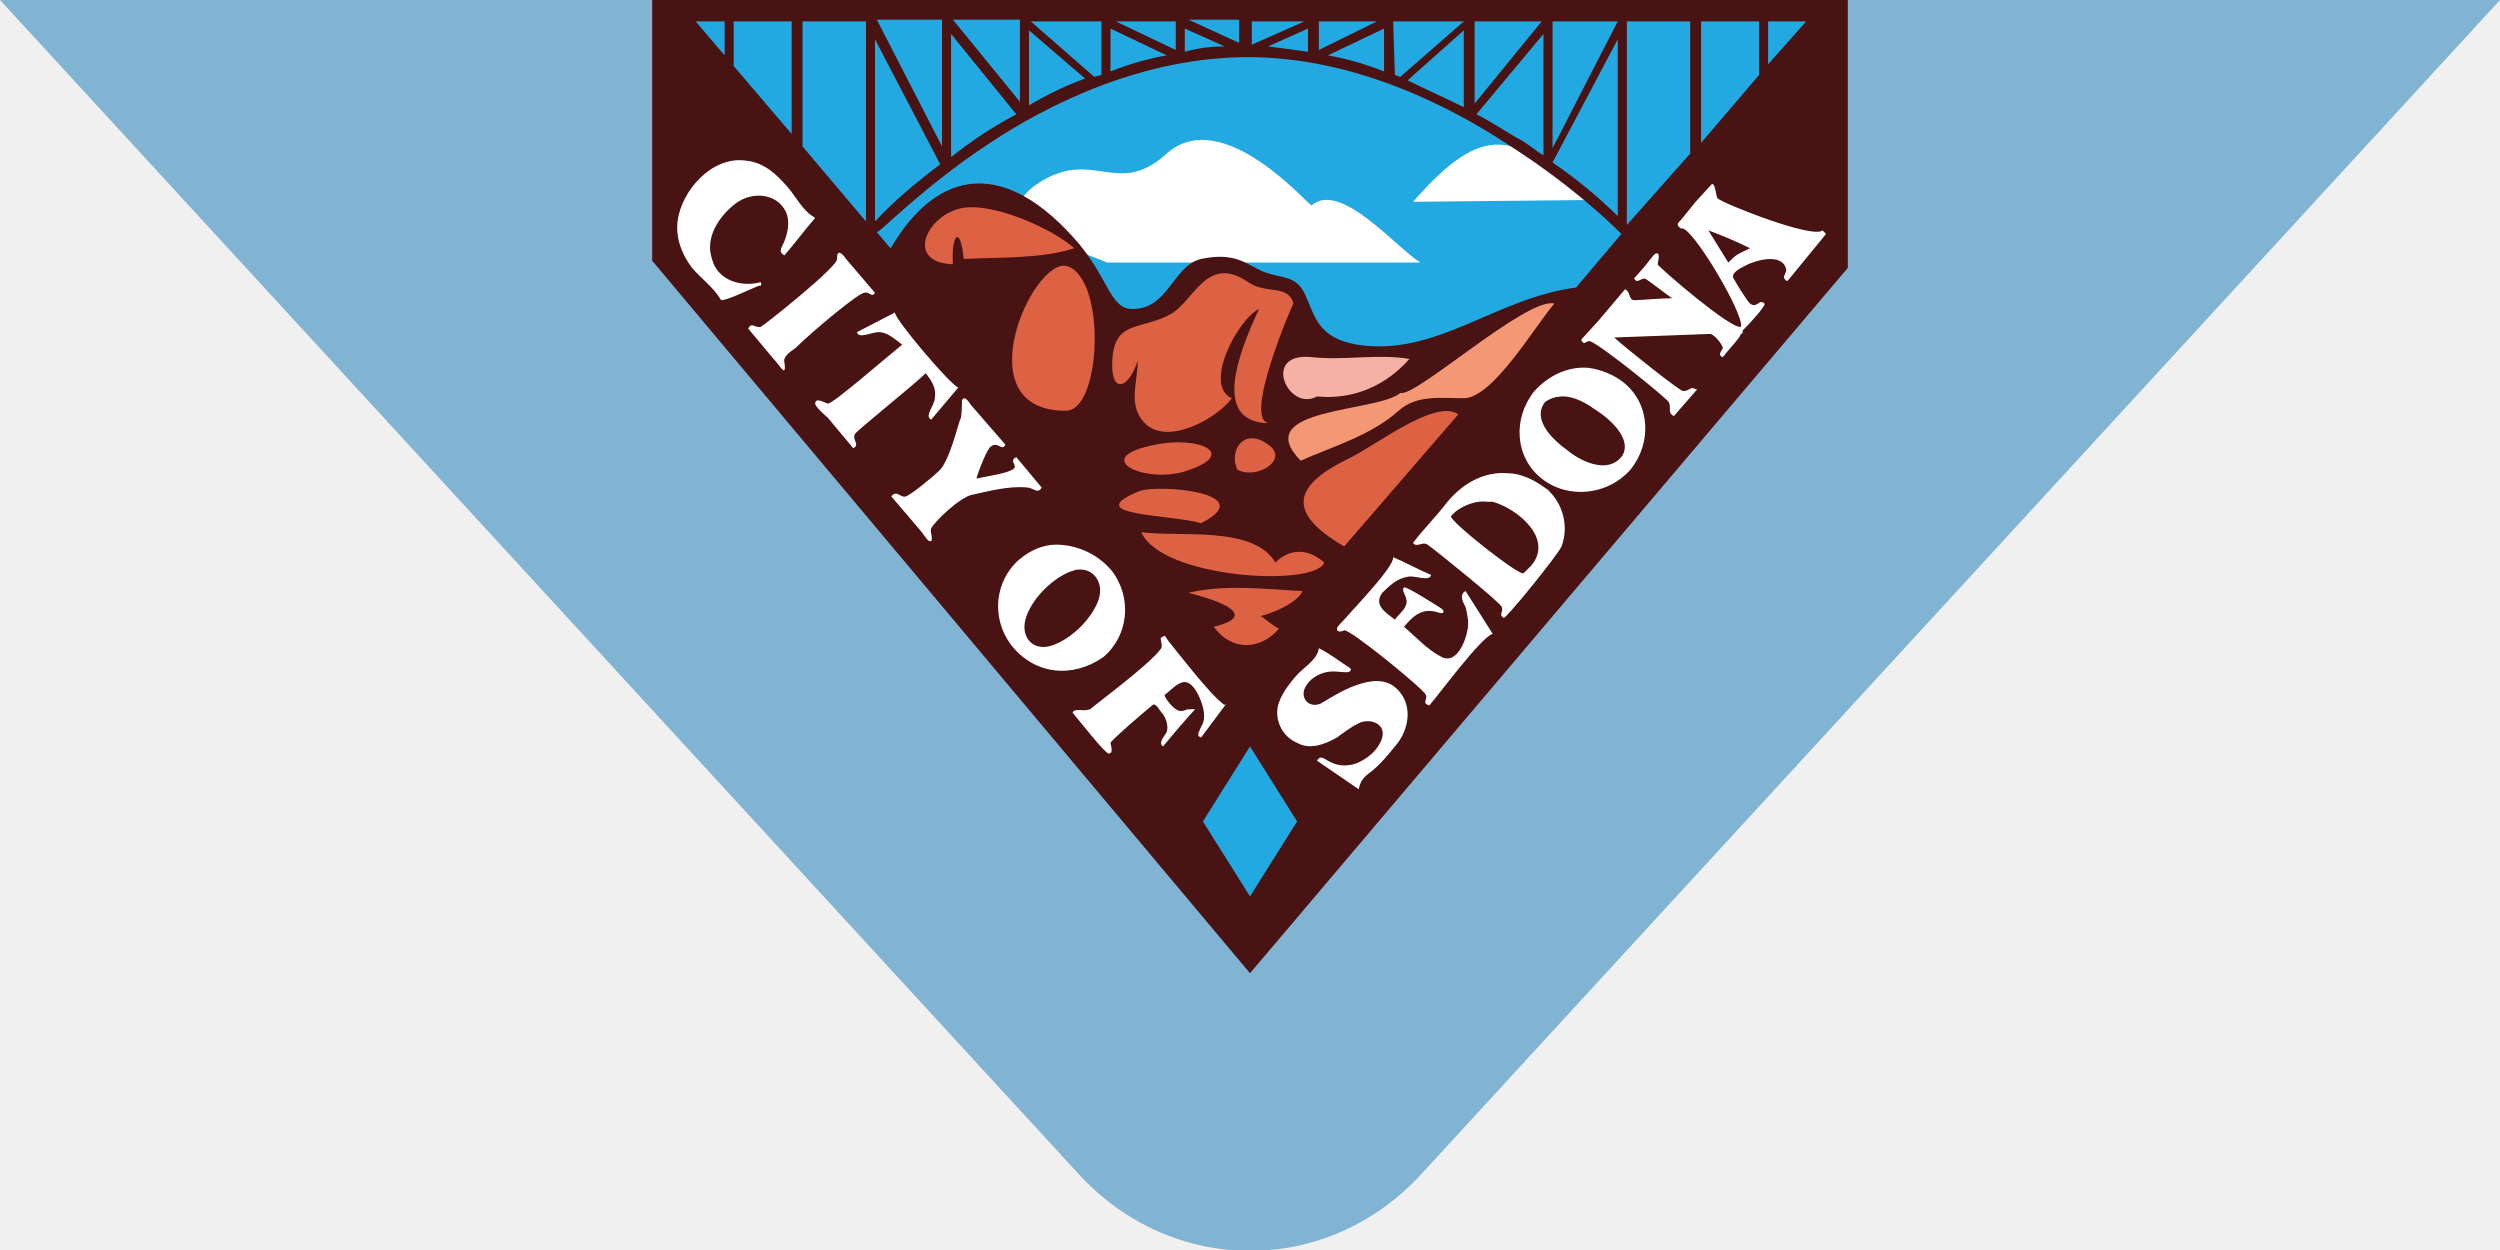
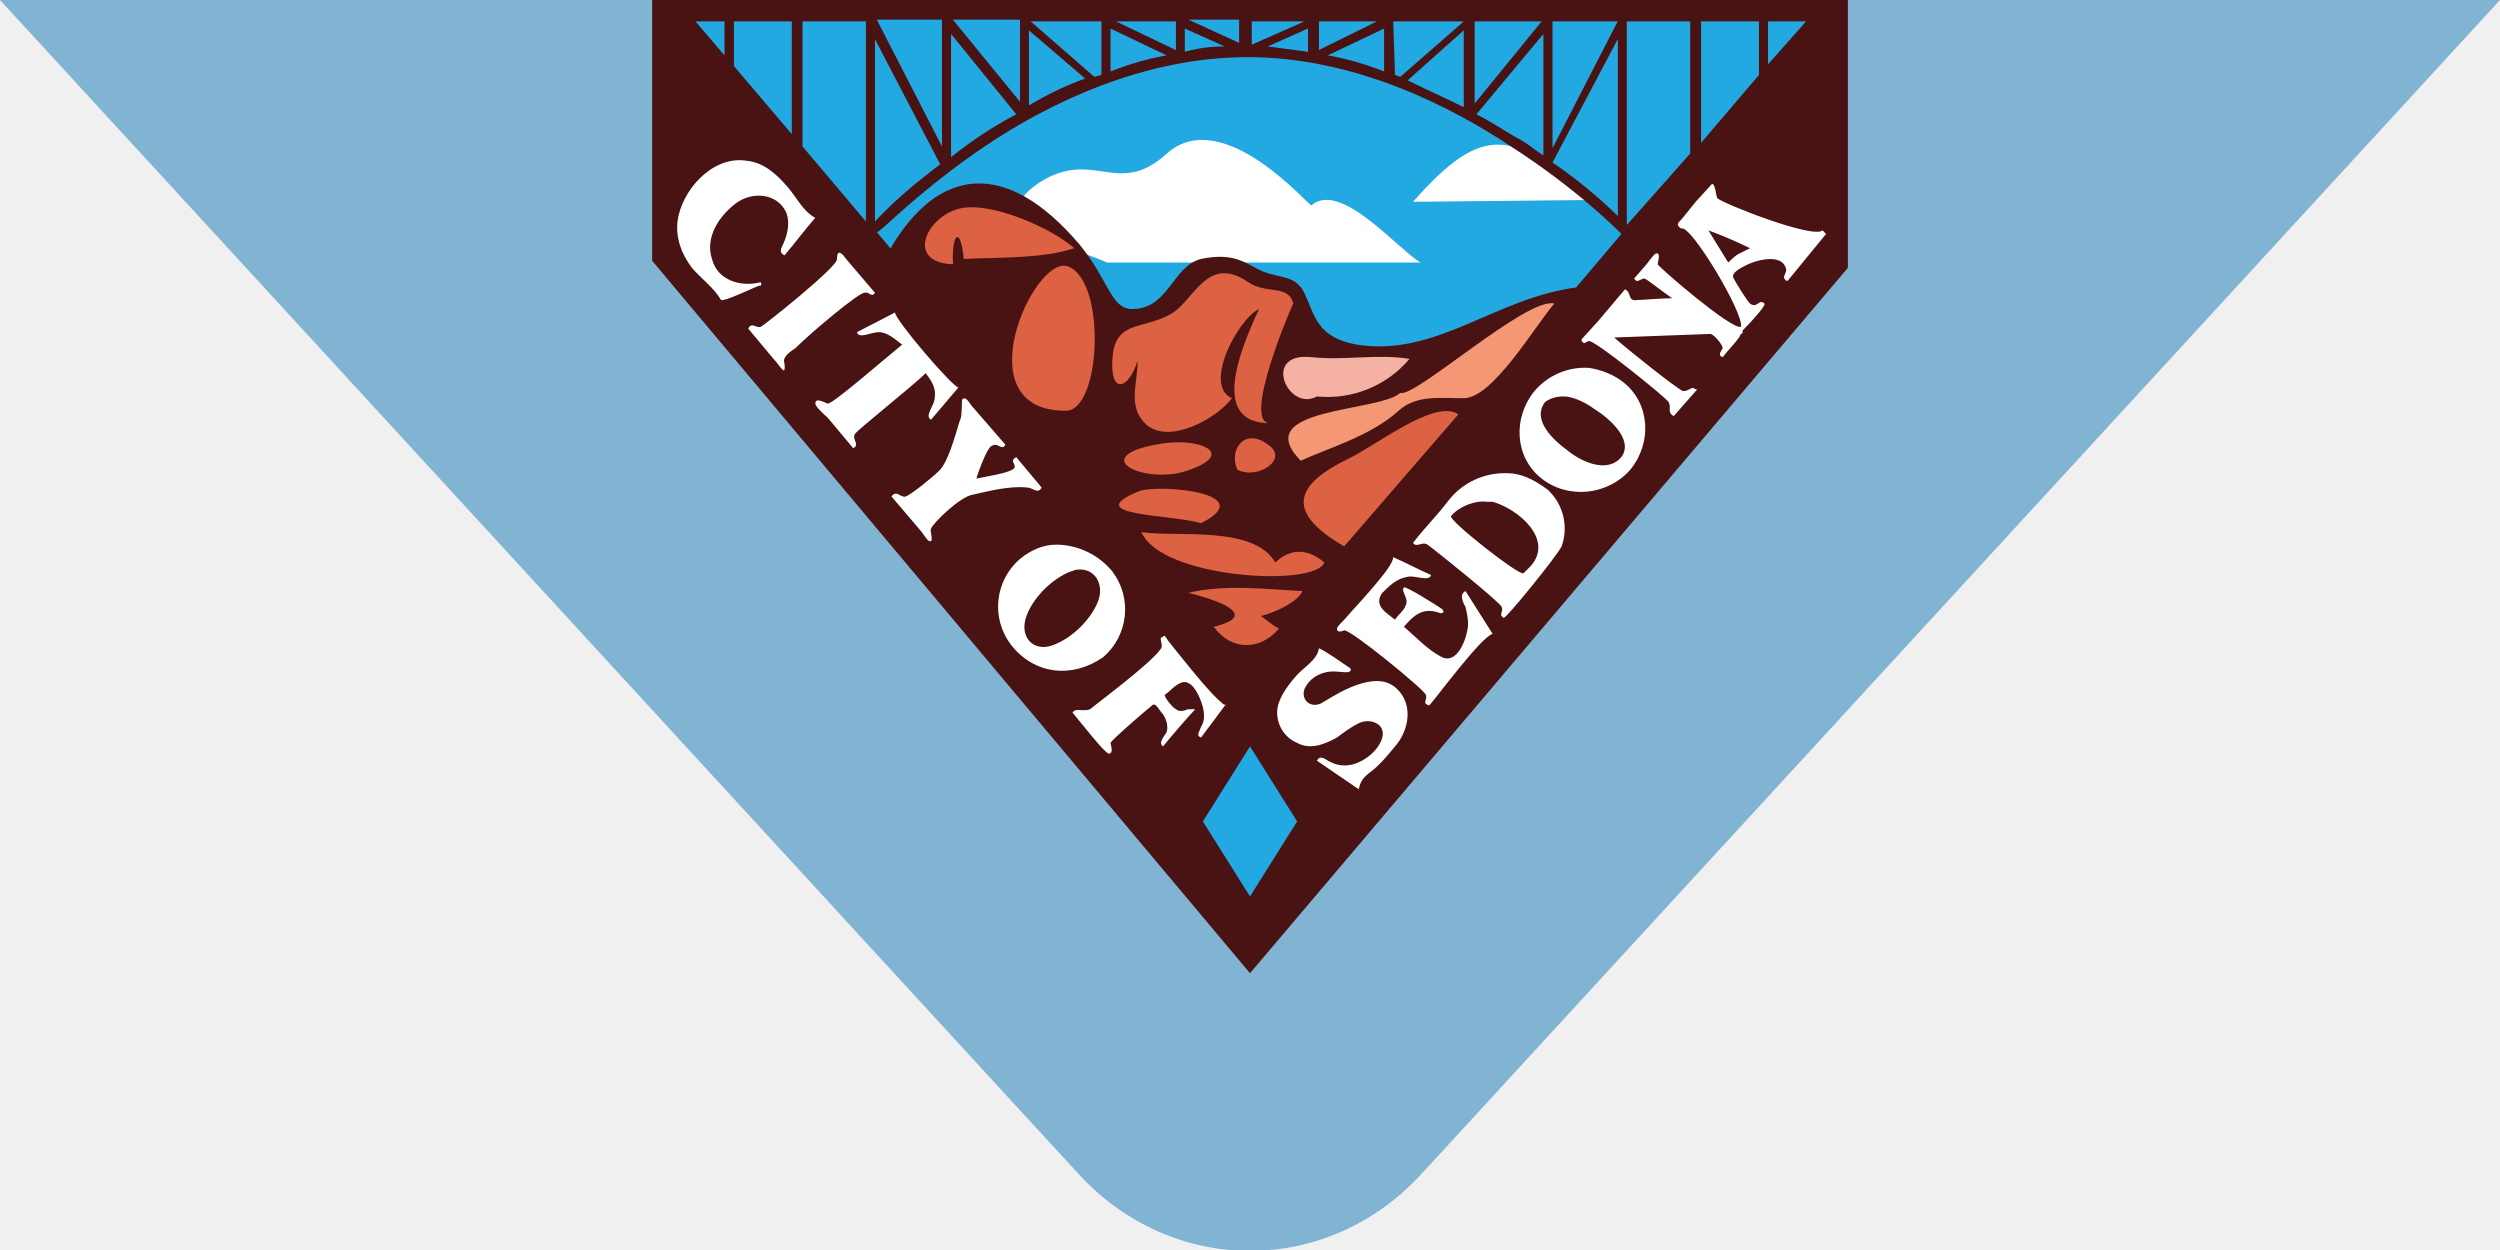
- <svg xmlns="http://www.w3.org/2000/svg" width="140" height="70" viewBox="0 0 140 70" fill="none">
-   <g clip-path="url(#clip0_174136_129)">
-     <path d="M140 0H0L60.362 65.7C65.638 71.5 74.362 71.5 79.638 65.7L140 0Z" fill="#81B3D3" />
-     <path d="M37.232 0.5L69.797 38.4L102.261 0.7L37.232 0.5Z" fill="#23A9E1" />
-     <path d="M61.986 14.7H79.536C78.218 13.9 75.073 10.1 73.449 11.5C73.348 11.6 68.478 5.8 65.333 8.6C62.594 11.1 61.275 8.3 58.232 10.2C54.58 12.6 60.261 13.9 61.986 14.7ZM89.073 11.2L79.13 11.3C83.087 6.8 84.812 7.3 89.073 11.2Z" fill="white" />
-     <path d="M99.014 3.6V1.2H101.145L99.014 3.6ZM49.101 13C49.203 13.1 51.536 10.6 55.29 8.1C58.739 5.8 64.014 3.2 69.898 3.2C75.783 3.2 81.159 5.9 84.609 8.2C88.362 10.6 90.696 13 90.797 13.1L88.261 16.1C83.696 16.7 80.449 20 75.986 19.3C73.754 18.9 73.652 17.7 73.043 16.4C72.536 15.4 71.725 15.6 70.71 15.2C69.797 14.8 69.188 14.1 67.261 14.5C65.638 14.9 65.435 17.4 63.304 17.3C62.188 17.2 62.087 15.7 60.464 13.7C56.304 8.8 52.511 9.41 49.873 13.91L49.101 13ZM40.58 1.2V3.1L38.956 1.2H40.58ZM95.261 1.2H98.507V4.2L95.261 8V1.2ZM91.101 12.6V1.2H94.652V8.6L91.101 12.6ZM90.594 2.2V12.1C89.478 11 88.261 10 86.942 9.1L90.594 2.2ZM86.435 1.9V8.7C85.927 8.4 85.522 8 84.913 7.7C84.203 7.3 83.493 6.8 82.681 6.4L86.435 1.9ZM81.971 1.7V6C80.957 5.5 79.841 5 78.826 4.5L81.971 1.7ZM82.58 1.2H86.333L82.58 5.8V1.2ZM86.942 1.2H90.594L86.942 8.3V1.2ZM78.014 1.2H81.971L78.42 4.3C78.319 4.3 78.217 4.2 78.116 4.2L78.014 1.2ZM77.507 1.6V4C76.493 3.6 75.478 3.3 74.362 3.1L77.507 1.6ZM73.246 1.6V2.9C72.536 2.8 71.826 2.7 71.014 2.6L73.246 1.6ZM66.348 1.6L68.58 2.6C67.768 2.6 67.058 2.7 66.348 2.9V1.6ZM62.188 1.6L65.333 3.1C64.217 3.3 63.203 3.6 62.188 4V1.6ZM65.841 2.8L62.493 1.2H65.841V2.8ZM69.391 2.4L66.551 1.1H69.391V2.4ZM70.101 1.2H73.043L70.101 2.5V1.2ZM73.855 1.2H77.101L73.855 2.8V1.2ZM61.275 4.3L57.725 1.2H61.681V4.2L61.275 4.3ZM57.623 1.7L60.768 4.4C59.652 4.8 58.638 5.3 57.623 5.9V1.7ZM53.261 1.9L56.913 6.4C55.594 7.1 54.377 7.9 53.261 8.8V1.9ZM49 2.2L52.652 9.2C51.333 10.2 50.116 11.2 49 12.4V2.2ZM52.754 8.2L49.101 1.1H52.754V8.2ZM57.116 5.7L53.362 1.1H57.116V5.7ZM44.333 7.5L41.087 3.7V1.2H44.333V7.5ZM44.942 1.2H48.493V12.4L44.942 8.2V1.2ZM36.522 0V14.6L70 54.5L103.478 15V0H36.522Z" fill="#491213" />
-     <path d="M67.362 46L70 41.8L72.638 46L70 50.2L67.362 46Z" fill="#23A9E1" />
-     <path d="M75.275 30.6C71.826 28.6 72.638 27.1 75.478 25.7C77 25 80.348 22.3 81.667 23.2L75.275 30.6ZM72.942 33.1C70.913 33 68.58 32.7 66.551 33.2C67.768 33.5 70.811 34.4 67.971 35.1C68.985 36.5 70.609 36.4 71.623 35.2C71.217 35 70.913 34.7 70.609 34.5C71.725 34.2 72.739 33.6 72.942 33.1ZM74.159 31.5C73.246 30.7 72.232 30.7 71.42 31.5C70.203 29.4 65.942 30.1 63.913 29.8C65.029 32.4 73.652 32.9 74.159 31.5ZM67.261 29.3C65.638 28.8 60.362 28.9 63.812 27.5C64.927 27.1 70.609 27.6 67.261 29.3ZM69.29 26.3C68.782 25.2 69.696 23.9 71.014 24.9C72.232 25.7 70.406 26.9 69.29 26.3ZM66.348 26.4C64.014 27.1 60.971 25.6 64.725 24.9C67.058 24.4 69.493 25.4 66.348 26.4C66.449 26.4 66.246 26.4 66.348 26.4ZM63.71 20.2C63.203 21.8 62.188 22.1 62.29 20.2C62.391 17.9 63.913 18.5 65.536 17.6C66.855 16.9 67.565 14.2 69.898 15.8C70.913 16.5 72.13 15.9 72.435 17C72.435 16.9 69.493 23.7 71.116 23.7C67.87 23.7 69.29 19.9 70.507 17.3C69.29 17.9 67.362 21.6 68.985 22.3C68.174 23.4 65.536 24.9 64.217 23.8C63.101 22.8 63.71 21.5 63.71 20.2ZM59.652 23C53.971 23 57.826 14.4 59.754 14.9C61.985 15.6 61.681 23.1 59.652 23ZM53.362 14.8C50.725 14.7 51.84 12.2 53.667 11.7C55.391 11.2 58.942 12.8 60.159 13.9C58.333 14.5 56 14.4 53.971 14.5C53.768 12.5 53.261 13.2 53.362 14.8Z" fill="#DC6243" />
-     <path d="M72.841 25.8C69.899 22.8 77.203 23.1 78.42 22C79.232 22.3 85.522 16.6 87.043 17C85.928 18.3 83.594 22.3 81.971 22.3C80.652 22.3 79.333 22.1 78.319 23C76.797 24.4 74.362 25.1 72.841 25.8Z" fill="#F49774" />
-     <path d="M73.754 22.2C72.13 23.1 70.609 19.7 73.449 20C75.275 20.2 77.203 19.8 78.928 20.1C77.609 21.6 75.783 22.4 73.754 22.2Z" fill="#F4B1A4" />
-     <path d="M51.841 20.9C52.145 21.3 52.449 21.7 52.348 22.3C52.348 22.7 51.739 23.3 52.145 23.5L53.667 21.7C53.261 21.6 50.116 17.9 50.116 17.5L47.986 18.6C48.087 19 48.797 18.6 49.203 18.6C49.71 18.6 50.116 19 50.522 19.3C49.406 20.2 46.667 22.6 46.362 22.6C46.261 22.6 45.652 22.2 45.652 22.6C45.652 22.8 46.261 23.3 46.362 23.4L47.783 25.1C48.188 24.9 47.681 24.6 47.884 24.3C47.986 24.1 51.13 21.6 51.841 20.9ZM48.391 16.4C48.696 16.3 48.797 16.7 49 16.4L47.377 14.5C47.174 14.2 46.87 13.9 46.87 14.5C46.971 14.9 42.812 18.2 42.609 18.3C42.304 18.4 42.102 18 41.899 18.4C42.406 19 42.812 19.5 43.319 20.1C43.522 20.3 43.623 20.5 43.826 20.7C44.029 20.9 43.928 20.3 43.928 20.3C43.826 20 44.232 19.7 44.536 19.5C45.551 18.5 48.087 16.4 48.391 16.4ZM42.609 15.8C41.493 16.1 40.174 15.7 39.87 14.5C39.464 13.3 40.275 12.1 41.188 11.4C42.102 10.7 43.522 10.8 44.029 11.9C44.232 12.4 44.13 13 43.928 13.5C43.826 13.8 43.522 14.1 43.928 14.3C44.536 13.6 45.044 12.9 45.652 12.2C44.942 11.8 44.638 11.1 44.13 10.5C43.522 9.8 42.812 9.1 41.797 9C39.87 8.7 38.145 10.7 37.942 12.4C37.841 13.3 38.145 14.2 38.754 15C39.261 15.6 39.971 16.1 40.377 16.8C40.58 16.9 42.203 16.1 42.507 16C42.71 16 42.609 15.9 42.609 15.8C42.609 15.8 42.102 16 42.609 15.8ZM68.478 39.4C67.768 38.9 65.841 36.4 65.435 35.9L65.232 35.6L65.029 35.7C64.928 35.8 65.13 36.1 65.029 36.3C64.522 37.1 61.275 39.5 61.072 39.7C60.667 39.9 60.261 39.6 60.058 39.9C60.565 40.5 61.884 42.2 62.087 42.2C62.391 42.2 62.188 41.7 62.188 41.6C62.29 41.4 63.913 40 64.522 39.5C64.725 39.3 64.928 39.8 65.13 40C65.333 40.3 65.435 40.7 65.333 41C65.232 41.2 64.826 41.6 65.13 41.8C65.536 41.3 66.652 40 66.855 39.8C67.058 39.6 66.449 39.8 66.551 39.7C66.348 39.8 66.043 39.9 65.841 39.7C65.739 39.7 65.13 39 65.232 38.9C65.536 38.7 65.841 38.3 66.246 38.2C66.855 38.1 67.261 39.2 67.362 39.6C67.464 40 67.464 40.4 67.261 40.7C67.159 41 66.957 41.2 67.261 41.3L68.681 39.4C68.681 39.5 68.58 39.5 68.478 39.4C68.58 39.5 68.377 39.4 68.478 39.4ZM59.145 30.5C58.435 30.5 57.725 30.8 57.116 31.3C55.696 32.5 55.493 34.6 56.609 36.1C57.928 37.8 60.058 38 61.783 36.8C63.203 35.6 63.406 33.5 62.29 32C61.478 31 60.261 30.5 59.145 30.5ZM60.362 31.9C61.275 31.8 61.884 32.7 61.478 33.7C61.072 34.7 60.058 35.7 59.044 36.1C57.826 36.6 57.014 35.6 57.522 34.4C57.928 33.4 58.942 32.4 59.957 32C60.058 32 60.16 31.9 60.362 31.9ZM57.522 27.3C57.826 27.3 58.13 27.7 58.333 27.3L56.913 25.6C56.507 25.8 56.913 26 56.812 26.2C56.609 26.5 55.087 26.7 54.681 26.8C54.783 26.4 55.29 25.1 55.493 25C55.899 24.7 56.102 25.3 56.304 24.9L54.478 22.8C54.275 22.6 54.072 22.1 53.87 22.4C53.87 22.4 53.87 23.4 53.768 23.5C53.667 23.7 53.16 25.9 52.551 26.4C52.246 26.7 51.029 27.7 50.725 27.8C50.42 27.9 50.217 27.4 49.913 27.8L51.536 29.7C51.638 29.8 51.942 30.3 52.044 30.3C52.348 30.4 52.044 29.7 52.145 29.6C52.246 29.3 53.768 27.8 54.478 27.7C55.391 27.5 56.507 27.2 57.522 27.3C57.725 27.3 57.319 27.3 57.522 27.3ZM82.073 34C82.174 34.4 82.275 34.9 82.174 35.3C82.073 35.9 81.565 37.2 80.754 36.8C79.942 36.4 79.333 35.7 78.623 35.1C79.13 34.5 79.638 34 80.551 34.3C80.754 34.4 80.957 34.3 80.754 34.1C80.449 33.9 78.725 32.8 78.623 32.9C78.42 33.1 78.928 33.5 78.725 33.9C78.623 34.2 78.319 34.4 78.116 34.7C77.609 34.3 76.899 33.9 77.406 33.2C77.812 32.8 78.217 32.4 78.826 32.3C79.232 32.2 80.043 32.6 80.145 32.2C79.435 31.9 78.725 31.5 78.014 31.2C78.116 31.7 75.783 34.1 75.275 34.7C75.174 34.8 74.87 35.1 74.87 35.2C74.87 35.5 75.275 35.3 75.275 35.3C75.58 35.2 79.739 38.6 79.841 38.9C79.942 39.1 79.739 39.3 79.841 39.4C79.841 39.4 79.942 39.5 80.043 39.5C80.348 39.2 82.986 35.6 83.594 35.5C83.087 34.7 82.58 33.9 82.073 33.1C81.667 33.3 81.971 33.8 82.073 34ZM78.014 38.4C76.696 37.5 74.362 39.2 73.957 39.4C73.246 39.7 72.739 39 73.145 38.4C73.449 37.9 74.058 37.6 74.667 37.6C74.87 37.6 75.58 37.7 75.58 37.6C75.681 37.5 75.681 37.5 75.58 37.4C74.971 37 74.464 36.6 73.855 36.3C73.754 37 72.942 37.4 72.536 37.9C72.029 38.5 71.522 39.2 71.522 39.9C71.522 40.6 71.928 41.3 72.638 41.6C73.348 42 74.159 41.7 74.87 41.3C75.275 41 75.681 40.7 76.087 40.5C76.696 40.2 77.609 40.5 77.406 41.3C77.203 42 76.493 42.6 75.783 42.8C75.377 42.9 74.971 42.9 74.565 42.7C74.261 42.6 73.957 42.2 73.754 42.6L76.087 44.2C76.189 43.7 76.391 43.5 76.797 43.2C77.304 42.8 77.71 42.3 78.116 41.8C78.928 40.9 79.232 39.3 78.014 38.4ZM95.87 10.3C95.87 10.4 95.87 10.4 95.87 10.3L94.957 11.3L94.145 12.3C93.942 12.5 93.841 12.6 94.145 12.8C94.652 12.5 97.696 17.6 97.493 18.3C96.986 18.5 92.928 15 92.826 14.8C92.826 14.7 93.029 14.1 92.725 14.2C92.623 14.2 92.217 14.8 92.116 14.9L91.507 15.6C91.71 15.9 91.812 15.6 92.116 15.6C92.319 15.7 93.333 16.5 93.638 16.7C93.13 16.7 91.913 16.8 91.71 16.8C91.102 16.9 91.406 16.4 91 16.2L89.478 18L88.565 19C88.565 19 88.565 19 88.565 19.1C88.768 19.3 88.667 19.2 88.971 19.1C89.275 19 93.333 22.3 93.435 22.5C93.638 22.8 93.333 23.1 93.739 23.3L94.957 21.9C95.058 21.8 95.058 21.8 94.957 21.8C94.652 21.6 94.652 21.9 94.246 21.9C93.942 21.8 91.304 19.7 90.391 18.9L95.768 18.7C95.971 18.7 96.478 19.3 96.478 19.5C96.377 19.7 96.174 19.9 96.478 20C96.783 19.6 97.087 19.3 97.391 18.9L97.493 18.7C97.594 18.7 97.594 18.6 97.594 18.5L97.696 18.4C98 18.1 98.913 17.1 98.812 17C98.507 16.7 98.406 17.3 98 17C97.797 16.8 97.188 15.8 97.087 15.6C96.884 15.3 97.493 15 97.696 14.9C98.203 14.6 99.826 14.1 100.029 15.1C100.029 15.3 99.826 15.5 99.928 15.6C99.928 15.6 100.029 15.8 100.13 15.7L102.261 13.1C102.159 13 102.159 13 102.058 12.9C101.551 13.4 96.478 11.4 96.174 11.1C96.073 10.9 96.073 10.3 95.87 10.3ZM95.667 12.9C96.478 13.2 97.188 13.5 98 13.9C97.797 14 97.594 14.1 97.391 14.2C97.189 14.3 96.986 14.5 96.783 14.7L95.667 12.9ZM88.971 20.6C87.855 20.5 86.739 21 85.928 21.9C84.71 23.4 84.812 25.6 86.333 26.8C87.855 28 90.087 27.7 91.304 26.3C92.522 24.8 92.42 22.6 90.899 21.4C90.391 21 89.681 20.7 88.971 20.6ZM87.551 22.2C88.159 22.2 88.87 22.6 89.275 22.9C90.087 23.4 91.507 24.6 90.797 25.6C90.797 25.5 90.899 25.5 90.696 25.7C89.884 26.5 88.464 25.8 87.754 25.2C87.043 24.7 85.725 23.5 86.536 22.5C86.841 22.3 87.145 22.2 87.551 22.2ZM84.406 26.5C83.188 26.4 81.971 27 81.058 28.1C80.449 28.9 79.739 29.6 79.13 30.4C79.333 30.7 79.638 30.3 79.942 30.5C80.246 30.7 84.102 33.8 84.102 34C84.203 34.3 83.899 34.4 84.203 34.6C84.304 34.7 87.145 31.2 87.449 30.6C87.855 29.5 87.551 28.2 86.638 27.4C86.739 27.5 86.841 27.5 86.638 27.4C85.826 26.8 85.116 26.5 84.406 26.5ZM83.29 28.1C83.391 28.1 83.493 28.1 83.594 28.1C85.014 28.5 87.043 30.2 85.725 31.7C85.522 31.9 85.725 31.7 85.319 32.1C85.116 32.3 81.058 29.1 81.261 28.9C81.667 28.4 82.58 28 83.29 28.1Z" fill="white" />
+ <svg xmlns="http://www.w3.org/2000/svg" width="140" height="70" fill="none">
+   <g clip-path="url(#a)">
+     <path fill="#81B3D3" d="M140 0H0l60.36 65.7c5.28 5.8 14 5.8 19.28 0L140 0Z" />
+     <path fill="#23A9E1" d="M37.23.5 69.8 38.4 102.26.7 37.23.5Z" />
+     <path fill="#fff" d="M61.99 14.7h17.55c-1.32-.8-4.47-4.6-6.1-3.2-.1.1-4.96-5.7-8.1-2.9-2.75 2.5-4.06-.3-7.1 1.6-3.66 2.4 2.02 3.7 3.75 4.5Zm27.08-3.5-9.94.1c3.96-4.5 5.68-4 9.94-.1Z" />
+     <path fill="#491213" d="M99.01 3.6V1.2h2.13l-2.13 2.4ZM49.11 13c.1.1 2.43-2.4 6.18-4.9 3.45-2.3 8.72-4.9 14.6-4.9 5.9 0 11.27 2.7 14.72 5 3.75 2.4 6.09 4.8 6.19 4.9l-2.54 3c-4.56.6-7.81 3.9-12.27 3.2-2.24-.4-2.34-1.6-2.95-2.9-.5-1-1.32-.8-2.33-1.2-.91-.4-1.52-1.1-3.45-.7-1.62.4-1.83 2.9-3.96 2.8-1.11-.1-1.21-1.6-2.84-3.6-4.16-4.9-7.95-4.29-10.59.21L49.1 13ZM40.57 1.2v1.9l-1.62-1.9h1.62Zm54.68 0h3.25v3L95.26 8V1.2ZM91.1 12.6V1.2h3.55v7.4l-3.55 4Zm-.5-10.4v9.9a26.33 26.33 0 0 0-3.66-3l3.65-6.9Zm-4.17-.3v6.8c-.5-.3-.9-.7-1.52-1-.7-.4-1.42-.9-2.23-1.3l3.75-4.5Zm-4.46-.2V6c-1.01-.5-2.13-1-3.14-1.5l3.14-2.8Zm.61-.5h3.75l-3.75 4.6V1.2Zm4.36 0h3.65l-3.65 7.1V1.2Zm-8.93 0h3.96l-3.55 3.1c-.1 0-.2-.1-.3-.1l-.1-3Zm-.5.4V4c-1.02-.4-2.03-.7-3.15-.9l3.15-1.5Zm-4.26 0v1.3L71 2.6l2.24-1Zm-6.9 0 2.23 1c-.81 0-1.52.1-2.23.3V1.6Zm-4.16 0 3.14 1.5c-1.11.2-2.13.5-3.14.9V1.6Zm3.65 1.2L62.5 1.2h3.35v1.6Zm3.55-.4-2.84-1.3h2.84v1.3Zm.71-1.2h2.94L70.1 2.5V1.2Zm3.76 0h3.24l-3.24 1.6V1.2ZM61.28 4.3l-3.56-3.1h3.96v3l-.4.1Zm-3.66-2.6 3.15 2.7c-1.12.4-2.13.9-3.15 1.5V1.7Zm-4.36.2 3.65 4.5a22.9 22.9 0 0 0-3.65 2.4V1.9ZM49 2.2l3.65 7c-1.32 1-2.53 2-3.65 3.2V2.2Zm3.75 6L49.1 1.1h3.65v7.1Zm4.37-2.5-3.76-4.6h3.76v4.6ZM44.33 7.5 41.1 3.7V1.2h3.24v6.3Zm.61-6.3h3.55v11.2l-3.55-4.2v-7ZM36.52 0v14.6L70 54.5 103.48 15V0H36.52Z" />
+     <path fill="#23A9E1" d="M67.36 46 70 41.8l2.64 4.2L70 50.2 67.36 46Z" />
+     <path fill="#DC6243" d="M75.28 30.6c-3.45-2-2.64-3.5.2-4.9 1.52-.7 4.87-3.4 6.19-2.5l-6.4 7.4Zm-2.34 2.5c-2.03-.1-4.36-.4-6.39.1 1.22.3 4.26 1.2 1.42 1.9 1.02 1.4 2.64 1.3 3.65.1-.4-.2-.7-.5-1.01-.7 1.11-.3 2.13-.9 2.33-1.4Zm1.22-1.6c-.91-.8-1.93-.8-2.74 0-1.22-2.1-5.48-1.4-7.5-1.7 1.1 2.6 9.73 3.1 10.24 1.7Zm-6.9-2.2c-1.62-.5-6.9-.4-3.45-1.8 1.12-.4 6.8.1 3.45 1.8Zm2.03-3c-.5-1.1.4-2.4 1.72-1.4 1.22.8-.6 2-1.72 1.4Zm-2.94.1c-2.34.7-5.38-.8-1.63-1.5 2.34-.5 4.77.5 1.63 1.5.1 0-.1 0 0 0Zm-2.64-6.2c-.5 1.6-1.52 1.9-1.42 0 .1-2.3 1.62-1.7 3.25-2.6 1.31-.7 2.03-3.4 4.36-1.8 1.01.7 2.23.1 2.53 1.2 0-.1-2.94 6.7-1.31 6.7-3.25 0-1.83-3.8-.61-6.4-1.22.6-3.15 4.3-1.52 5-.82 1.1-3.45 2.6-4.77 1.5-1.12-1-.51-2.3-.51-3.6ZM59.65 23c-5.68 0-1.82-8.6.1-8.1 2.24.7 1.93 8.2-.1 8.1Zm-6.29-8.2c-2.64-.1-1.52-2.6.3-3.1 1.73-.5 5.28 1.1 6.5 2.2-1.83.6-4.16.5-6.19.6-.2-2-.7-1.3-.6.3Z" />
+     <path fill="#F49774" d="M72.84 25.8c-2.94-3 4.36-2.7 5.58-3.8.81.3 7.1-5.4 8.62-5-1.11 1.3-3.45 5.3-5.07 5.3-1.32 0-2.64-.2-3.65.7-1.52 1.4-3.96 2.1-5.48 2.8Z" />
+     <path fill="#F4B1A4" d="M73.75 22.2c-1.62.9-3.14-2.5-.3-2.2 1.83.2 3.75-.2 5.48.1a5.99 5.99 0 0 1-5.18 2.1Z" />
+     <path fill="#fff" d="M51.84 20.9c.3.4.6.8.5 1.4 0 .4-.6 1-.2 1.2l1.53-1.8c-.4-.1-3.55-3.8-3.55-4.2l-2.13 1.1c.1.4.8 0 1.21 0 .51 0 .92.4 1.32.7-1.11.9-3.85 3.3-4.16 3.3-.1 0-.7-.4-.7 0 0 .2.6.7.7.8l1.42 1.7c.4-.2-.1-.5.1-.8.1-.2 3.25-2.7 3.96-3.4Zm-3.45-4.5c.3-.1.4.3.61 0l-1.62-1.9c-.2-.3-.51-.6-.51 0 .1.4-4.06 3.7-4.26 3.8-.3.1-.5-.3-.71.1l1.42 1.7c.2.2.3.4.5.6.2.2.1-.4.1-.4-.1-.3.31-.6.62-.8 1.01-1 3.55-3.1 3.85-3.1Zm-5.78-.6c-1.12.3-2.44-.1-2.74-1.3-.4-1.2.4-2.4 1.32-3.1.91-.7 2.33-.6 2.84.5.2.5.1 1.1-.1 1.6-.1.3-.4.6 0 .8.6-.7 1.11-1.4 1.72-2.1-.7-.4-1.01-1.1-1.52-1.7-.6-.7-1.32-1.4-2.33-1.5-1.93-.3-3.65 1.7-3.86 3.4-.1.9.2 1.8.81 2.6.51.6 1.22 1.1 1.63 1.8.2.1 1.82-.7 2.13-.8.2 0 .1-.1.1-.2 0 0-.5.2 0 0Zm25.87 23.6c-.71-.5-2.64-3-3.05-3.5l-.2-.3-.2.1c-.1.1.1.4 0 .6-.5.8-3.75 3.2-3.96 3.4-.4.2-.8-.1-1.01.2.5.6 1.82 2.3 2.03 2.3.3 0 .1-.5.1-.6.1-.2 1.72-1.6 2.33-2.1.2-.2.4.3.61.5.2.3.3.7.2 1-.1.2-.5.6-.2.8.4-.5 1.52-1.8 1.73-2 .2-.2-.41 0-.3-.1-.21.1-.52.2-.72 0-.1 0-.71-.7-.6-.8.3-.2.6-.6 1-.7.62-.1 1.02 1 1.12 1.4.1.4.1.8-.1 1.1-.1.3-.3.5 0 .6l1.42-1.9c0 .1-.1.1-.2 0 .1.1-.1 0 0 0Zm-9.34-8.9c-.7 0-1.42.3-2.02.8a3.52 3.52 0 0 0-.51 4.8c1.32 1.7 3.45 1.9 5.17.7a3.52 3.52 0 0 0 .51-4.8 4.1 4.1 0 0 0-3.14-1.5Zm1.22 1.4c.92-.1 1.52.8 1.12 1.8-.4 1-1.42 2-2.44 2.4-1.21.5-2.03-.5-1.52-1.7.4-1 1.42-2 2.44-2.4.1 0 .2-.1.4-.1Zm-2.84-4.6c.3 0 .61.4.81 0l-1.42-1.7c-.4.2 0 .4-.1.6-.2.3-1.72.5-2.13.6.1-.4.61-1.7.81-1.8.4-.3.61.3.81-.1l-1.82-2.1c-.2-.2-.4-.7-.61-.4 0 0 0 1-.1 1.1-.1.2-.61 2.4-1.22 2.9-.3.3-1.52 1.3-1.83 1.4-.3.1-.5-.4-.8 0l1.62 1.9c.1.1.4.6.5.6.3.1 0-.6.1-.7.1-.3 1.63-1.8 2.34-1.9.91-.2 2.03-.5 3.04-.4.2 0-.2 0 0 0ZM82.07 34c.1.4.2.9.1 1.3-.1.6-.6 1.9-1.42 1.5-.8-.4-1.42-1.1-2.13-1.7.51-.6 1.02-1.1 1.93-.8.2.1.4 0 .2-.2-.3-.2-2.03-1.3-2.13-1.2-.2.2.3.6.1 1-.1.3-.4.5-.6.8-.51-.4-1.22-.8-.71-1.5.4-.4.8-.8 1.42-.9.4-.1 1.21.3 1.31-.1-.7-.3-1.42-.7-2.13-1 .1.5-2.23 2.9-2.73 3.5-.1.1-.41.4-.41.5 0 .3.4.1.4.1.31-.1 4.47 3.3 4.57 3.6.1.2-.1.4 0 .5 0 0 .1.1.2.1.3-.3 2.95-3.9 3.55-4l-1.52-2.4c-.4.2-.1.7 0 .9Zm-4.06 4.4c-1.31-.9-3.65.8-4.05 1-.71.3-1.22-.4-.81-1 .3-.5.9-.8 1.52-.8.2 0 .91.1.91 0 .1-.1.1-.1 0-.2-.6-.4-1.12-.8-1.72-1.1-.1.7-.92 1.1-1.32 1.6-.51.6-1.02 1.3-1.02 2s.4 1.4 1.12 1.7c.7.4 1.52.1 2.23-.3.4-.3.81-.6 1.22-.8.6-.3 1.52 0 1.32.8-.2.7-.92 1.3-1.63 1.5-.4.1-.8.1-1.21-.1-.3-.1-.61-.5-.82-.1l2.34 1.6c.1-.5.3-.7.7-1 .51-.4.92-.9 1.33-1.4.8-.9 1.11-2.5-.1-3.4Zm17.86-28.1c0 .1 0 .1 0 0l-.91 1-.81 1c-.2.2-.3.3 0 .5.5-.3 3.55 4.8 3.34 5.5-.5.2-4.56-3.3-4.66-3.5 0-.1.2-.7-.1-.6-.1 0-.51.6-.61.7l-.61.7c.2.3.3 0 .6 0 .2.1 1.22.9 1.53 1.1-.51 0-1.73.1-1.93.1-.6.1-.3-.4-.71-.6L89.48 18l-.91 1v.1c.2.2.1.1.4 0 .3-.1 4.36 3.2 4.46 3.4.2.3-.1.6.3.8l1.23-1.4c.1-.1.1-.1 0-.1-.3-.2-.3.1-.71.1-.3-.1-2.95-2.2-3.86-3l5.38-.2c.2 0 .7.6.7.8-.1.2-.3.4 0 .5.31-.4.62-.7.92-1.1l.1-.2c.1 0 .1-.1.1-.2l.1-.1c.31-.3 1.22-1.3 1.12-1.4-.3-.3-.4.3-.81 0-.2-.2-.81-1.2-.91-1.4-.2-.3.4-.6.6-.7.51-.3 2.14-.8 2.34.2 0 .2-.2.4-.1.5 0 0 .1.2.2.1l2.13-2.6-.2-.2c-.5.5-5.58-1.5-5.89-1.8-.1-.2-.1-.8-.3-.8Zm-.2 2.6c.8.3 1.52.6 2.33 1l-.6.3c-.21.1-.41.3-.62.5l-1.11-1.8Zm-6.7 7.7a3.7 3.7 0 0 0-3.04 1.3c-1.22 1.5-1.12 3.7.4 4.9 1.53 1.2 3.76.9 4.97-.5 1.22-1.5 1.12-3.7-.4-4.9-.5-.4-1.22-.7-1.93-.8Zm-1.42 1.6c.6 0 1.32.4 1.73.7.8.5 2.23 1.7 1.52 2.7 0-.1.1-.1-.1.1-.82.8-2.24.1-2.95-.5-.7-.5-2.03-1.7-1.21-2.7.3-.2.6-.3 1.01-.3Zm-3.14 4.3a4 4 0 0 0-3.35 1.6c-.61.8-1.32 1.5-1.93 2.3.2.3.5-.1.81.1.3.2 4.16 3.3 4.16 3.5.1.3-.2.4.1.6.1.1 2.94-3.4 3.25-4 .4-1.1.1-2.4-.81-3.2.1.1.2.1 0 0-.81-.6-1.52-.9-2.23-.9Zm-1.12 1.6h.3c1.42.4 3.45 2.1 2.13 3.6l-.4.4c-.2.2-4.26-3-4.06-3.2.4-.5 1.32-.9 2.03-.8Z" />
  </g>
  <defs>
-     <clipPath id="clip0_174136_129">
-       <rect width="140" height="70" fill="white" />
+     <clipPath id="a">
+       <path fill="#fff" d="M0 0h140v70H0z" />
    </clipPath>
  </defs>
</svg>
